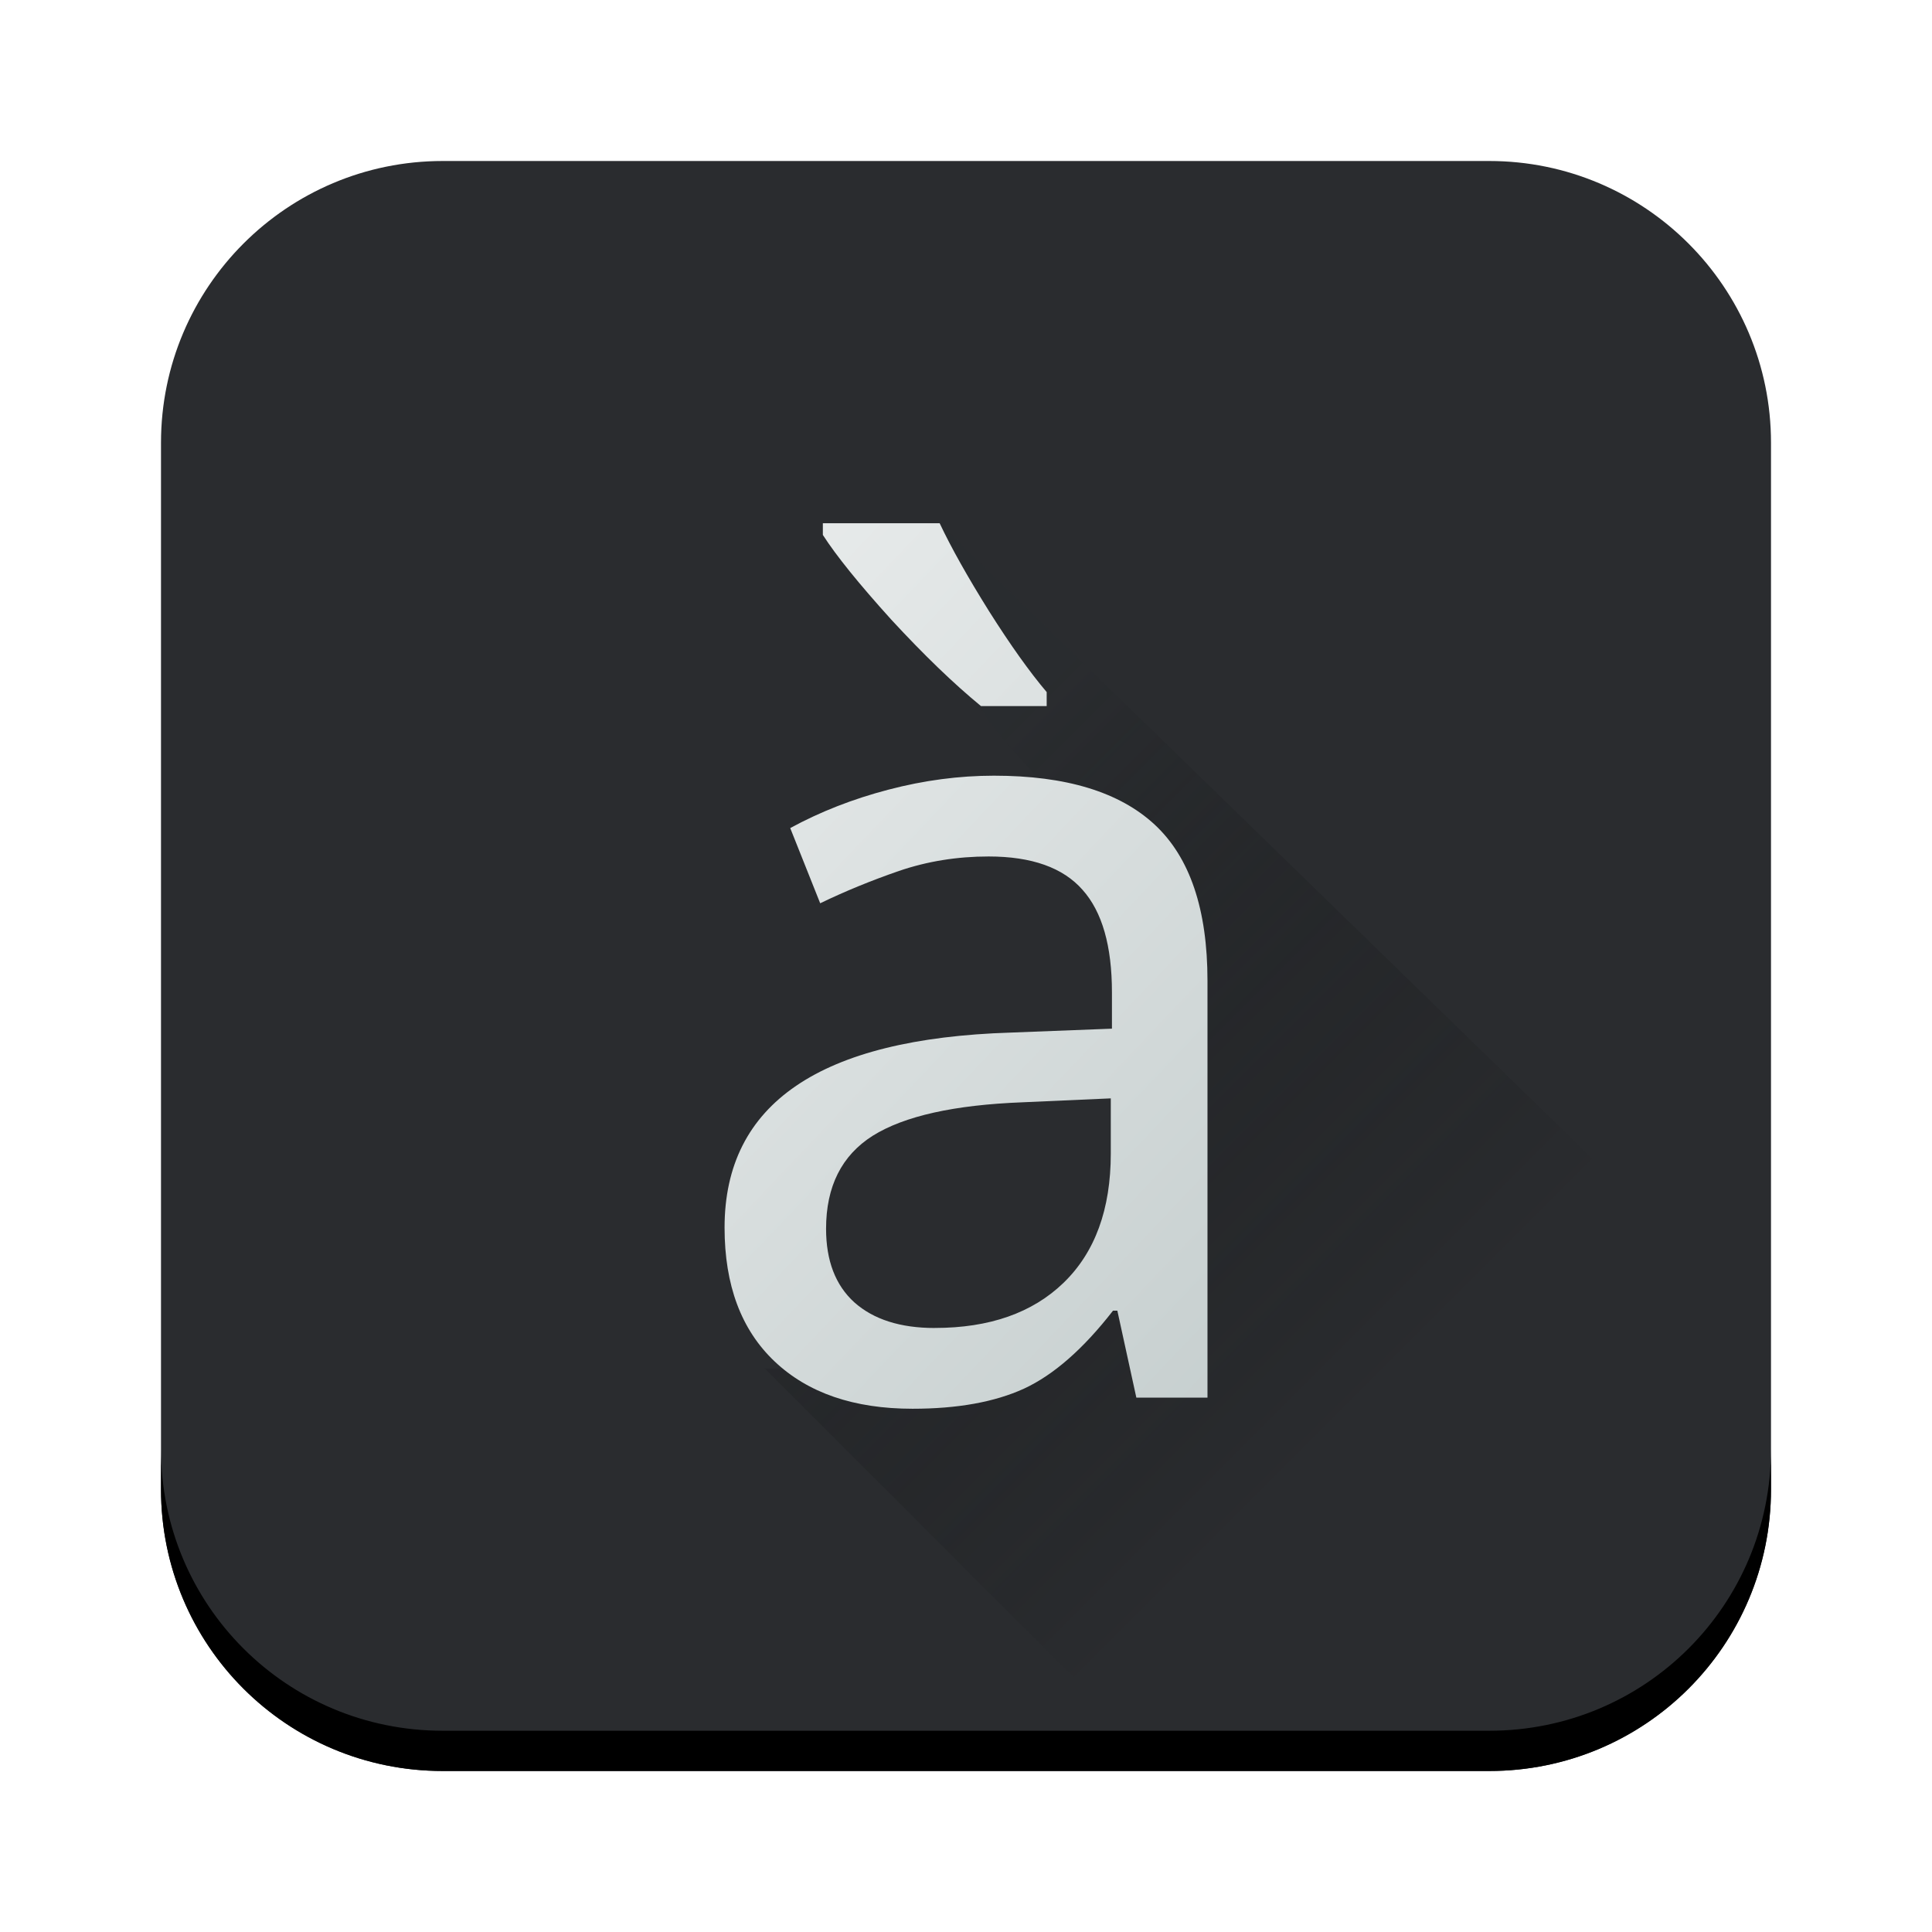
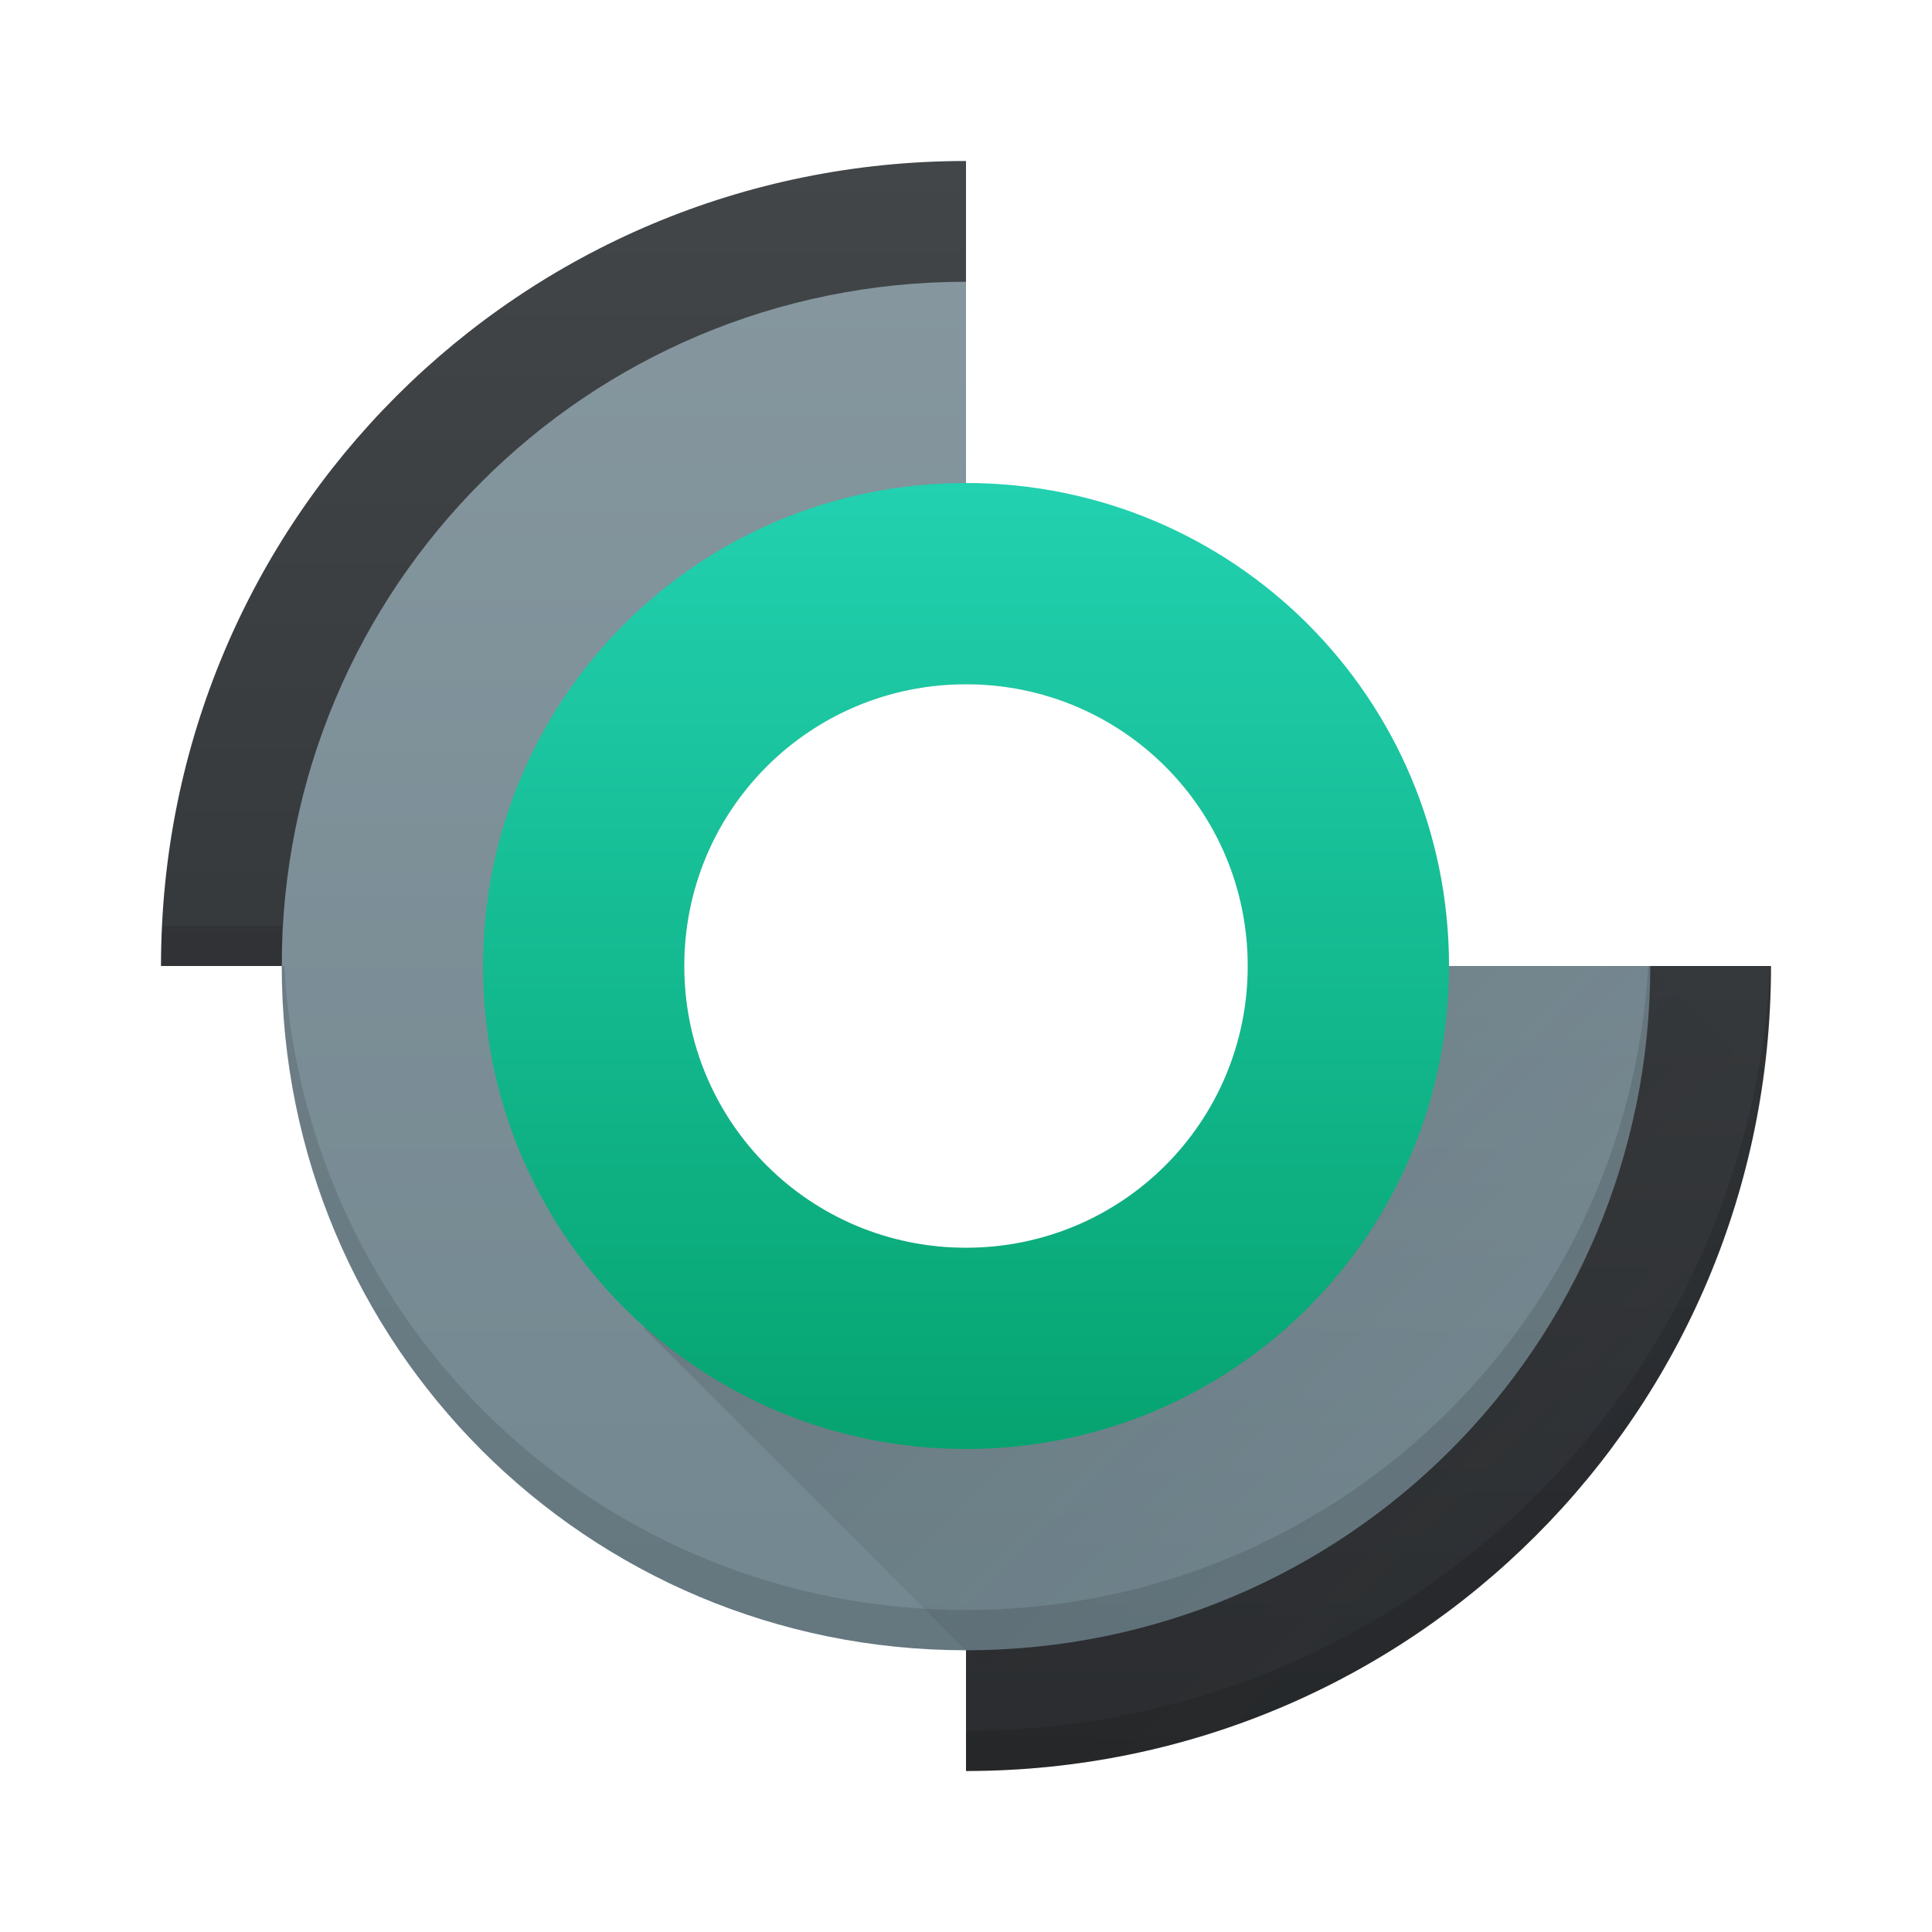
- <svg xmlns="http://www.w3.org/2000/svg" xmlns:xlink="http://www.w3.org/1999/xlink" width="48" height="48" version="1.1">
+ <svg xmlns="http://www.w3.org/2000/svg" width="48" height="48">
  <defs>
-     <linearGradient id="c" y1="523.8" x1="403.57" y2="536.8" x2="416.57" gradientUnits="userSpaceOnUse" gradientTransform="translate(-384.57,-499.8)">
-       <stop stop-color="#292c2f" />
-       <stop offset="1" stop-opacity="0" />
+     <linearGradient id="a" y1="41" y2="7" x2="0" gradientUnits="userSpaceOnUse">
+       <stop stop-color="#728790" />
+       <stop offset="1" stop-color="#85969e" />
    </linearGradient>
-     <linearGradient xlink:href="#b-2" id="linearGradient4189" x1="14.369" y1="22.522" x2="26.522" y2="22.522" gradientUnits="userSpaceOnUse" />
-     <linearGradient x1="428.816" gradientTransform="translate(-384.57,-499.8)" gradientUnits="userSpaceOnUse" x2="388.865" y2="499.679" y1="547.634" id="a-8">
+     <linearGradient id="b" y1="36" y2="12" x2="0" gradientUnits="userSpaceOnUse">
+       <stop stop-color="#06a370" />
+       <stop offset="1" stop-color="#22d1b0" />
+     </linearGradient>
+     <linearGradient id="c" y1="44" y2="4" x2="0" gradientUnits="userSpaceOnUse">
      <stop stop-color="#2a2c2f" />
-       <stop stop-color="#536161" offset="1" />
+       <stop offset="1" stop-color="#424649" />
    </linearGradient>
-     <linearGradient x1="36" gradientUnits="userSpaceOnUse" x2="14" y2="12" y1="44" id="b-2">
-       <stop style="stop-color:#bfc9c9;stop-opacity:1" stop-color="#536161" />
-       <stop style="stop-color:#fbfbfb;stop-opacity:1" stop-color="#f4f5f5" offset="1" />
+     <linearGradient id="d" y1="15" x1="15" y2="44" x2="44" gradientUnits="userSpaceOnUse">
+       <stop stop-color="#020303" />
+       <stop offset="1" stop-color="#424649" stop-opacity="0" />
    </linearGradient>
-     <linearGradient xlink:href="#a-8" id="linearGradient4424" x1="25" y1="44" x2="25" y2="4" gradientUnits="userSpaceOnUse" />
-     <linearGradient xlink:href="#b-2" id="linearGradient4428" gradientUnits="userSpaceOnUse" x1="31.586" y1="36.345" x2="1.203" y2="6.723" />
  </defs>
-   <rect style="fill:url(#linearGradient4424);fill-opacity:1" width="40" height="40" x="4" y="4" ry="7" />
-   <path style="opacity:0.4;fill:url(#c);fill-rule:evenodd" d="M 19,34 29,44 44.006,43.586 48,37 23.345,13 c 0.986,1.927 0.255,2.969 1.052,4.64 0.509,1.067 4.148,3.992 4.256,6.451 C 29,32 27,34 19,34 Z" />
-   <g transform="matrix(0.9873937,0,0,1.012767,3.811894,1.190723)" style="font-style:normal;font-weight:normal;font-size:27.997px;line-height:125%;font-family:sans-serif;letter-spacing:0px;word-spacing:0px;fill:url(#linearGradient4189);fill-opacity:1.0;stroke:none;stroke-width:1px;stroke-linecap:butt;stroke-linejoin:miter;stroke-opacity:1">
-     <path d="m 24.732,33.11 -0.478,-2.133 -0.109,0 q -1.121,1.408 -2.242,1.914 -1.107,0.492 -2.802,0.492 -2.215,0 -3.472,-1.162 -1.258,-1.162 -1.258,-3.281 0,-4.566 7.204,-4.785 l 2.543,-0.096 0,-0.889 q 0,-1.709 -0.738,-2.515 -0.738,-0.82 -2.365,-0.82 -1.189,0 -2.256,0.355 -1.053,0.355 -1.982,0.793 L 16.023,19.138 q 1.135,-0.602 2.474,-0.943 1.34,-0.342 2.652,-0.342 2.72,0 4.047,1.203 1.326,1.203 1.326,3.828 l 0,10.226 -1.791,0 z M 19.66,31.401 q 2.064,0 3.24,-1.107 1.189,-1.121 1.189,-3.172 l 0,-1.353 -2.215,0.096 q -2.584,0.096 -3.773,0.82 -1.176,0.725 -1.176,2.283 0,1.176 0.711,1.805 0.725,0.629 2.023,0.629 z m 2.816,-15.256 -1.654,0 Q 19.796,15.324 18.566,14.025 17.349,12.713 16.844,11.947 l 0,-0.287 2.939,0 q 0.437,0.902 1.244,2.16 0.807,1.244 1.449,1.982 l 0,0.342 z" style="font-style:normal;font-variant:normal;font-weight:normal;font-stretch:normal;font-family:'Noto Sans';-inkscape-font-specification:'Noto Sans';fill-opacity:1.0;fill:url(#linearGradient4428)" />
+   <g stroke-opacity=".55" stroke-width="2.8">
+     <path fill="url(#c)" d="m24 4c-11.08 0-20 8.92-20 20h7c0-7.202 5.798-13 13-13zm13 20c0 7.202-5.798 13-13 13v7c11.08 0 20-8.92 20-20z" />
+     <path fill="url(#a)" d="m24 7c-9.418 0-17 7.582-17 17 0 9.418 7.582 17 17 17 9.418 0 17-7.582 17-17h-7c0 5.54-4.46 10-10 10-5.54 0-10-4.46-10-10 0-5.54 4.46-10 10-10z" />
  </g>
-   <path style="fill:#000000;fill-opacity:1" d="M 4 36 L 4 37 C 4 40.878 7.122 44 11 44 L 37 44 C 40.878 44 44 40.878 44 37 L 44 36 C 44 39.878 40.878 43 37 43 L 11 43 C 7.122 43 4 39.878 4 36 z" />
+   <path opacity=".2" fill="url(#d)" fill-rule="evenodd" d="m22 15l-7 7 2.68 10-1.68 1 10.801 10.801c8.829-1.227 15.773-8.171 17-17l-2.801-2.801h-5c0-3.597-1.575-6.804-4.066-9zm2 2c3.878 0 7 3.122 7 7 0 3.878-3.122 7-7 7-3.878 0-7-3.122-7-7 0-3.878 3.122-7 7-7" />
+   <g stroke-opacity=".55" stroke-width="2.8">
+     <path fill="url(#b)" d="m24 12c-6.648 0-12 5.352-12 12 0 6.648 5.352 12 12 12 6.648 0 12-5.352 12-12 0-6.648-5.352-12-12-12m0 5c3.878 0 7 3.122 7 7 0 3.878-3.122 7-7 7-3.878 0-7-3.122-7-7 0-3.878 3.122-7 7-7" />
+     <g fill-opacity=".118">
+       <path d="m4.03 23c-.016.332-.025.664-.025 1h3v-1h-2zm39.949 1c-.518 10.611-9.23 19-19.975 19v1c11.08 0 20-8.92 20-20z" />
+       <path d="m7 24c0 9.418 7.582 17 17 17 9.418 0 17-7.582 17-17h-.051c-.517 8.946-7.869 16-16.949 16-9.08 0-16.417-7.06-16.936-16z" />
+     </g>
+   </g>
</svg>
